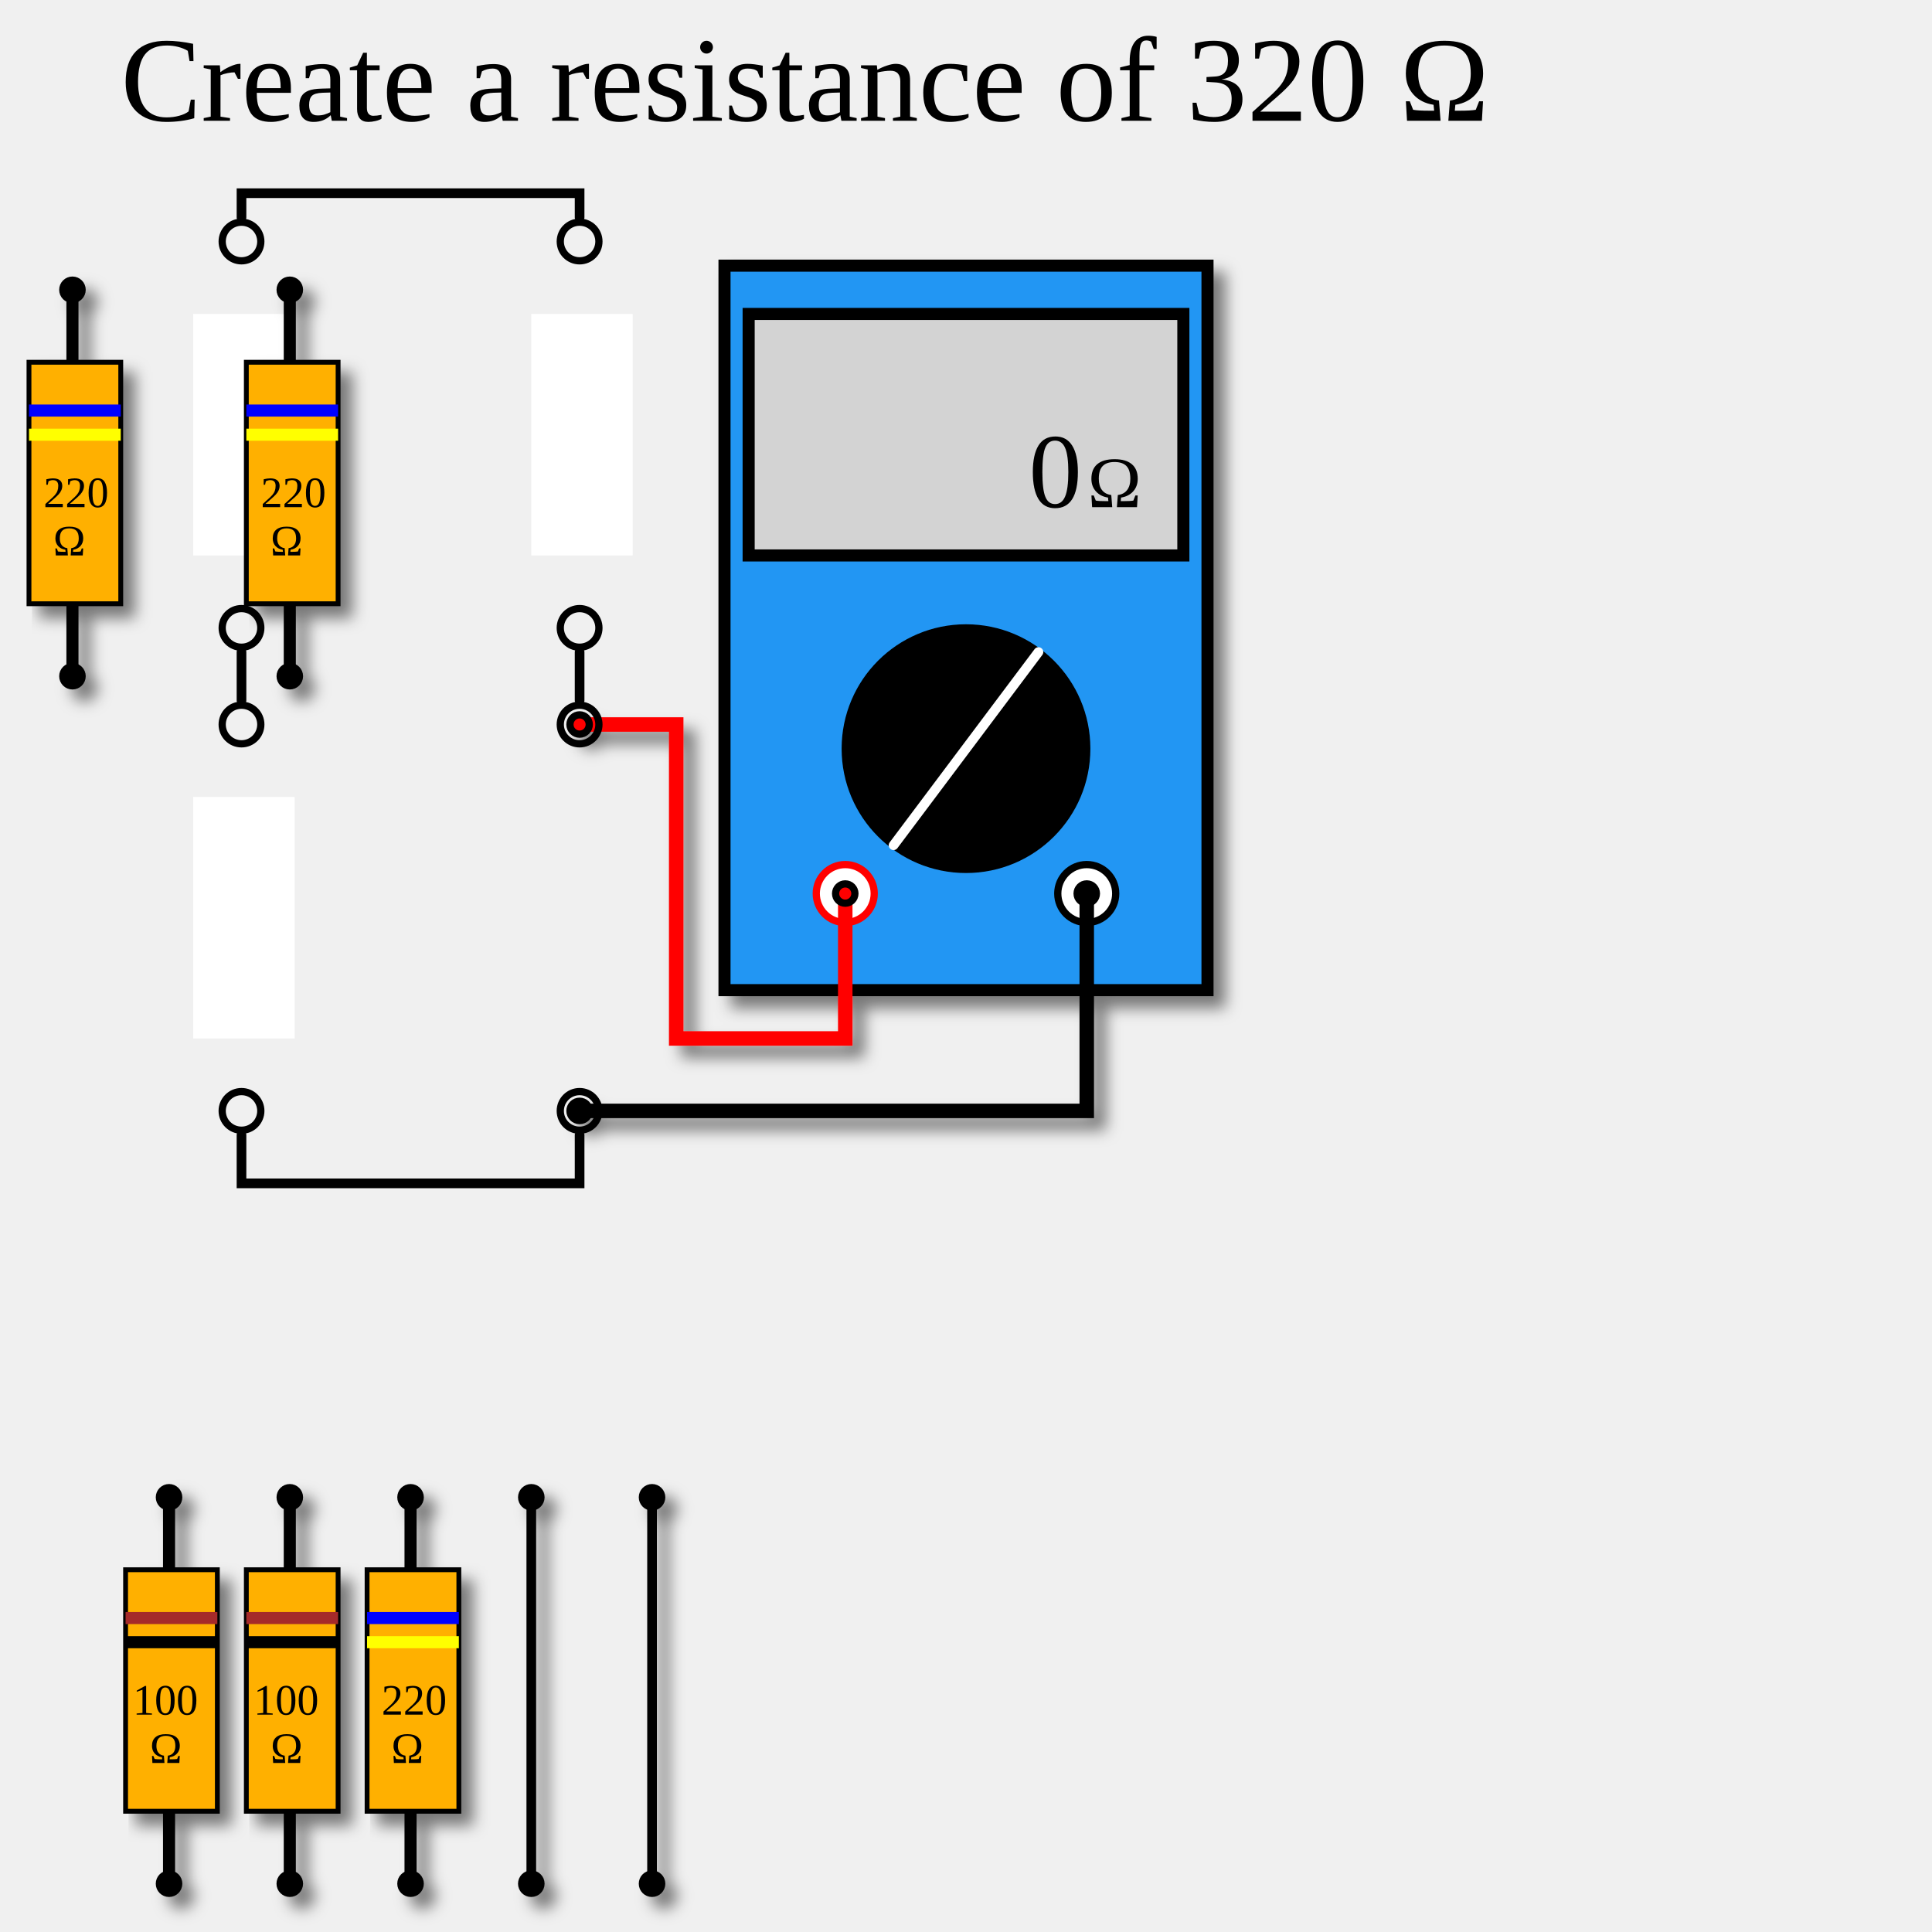
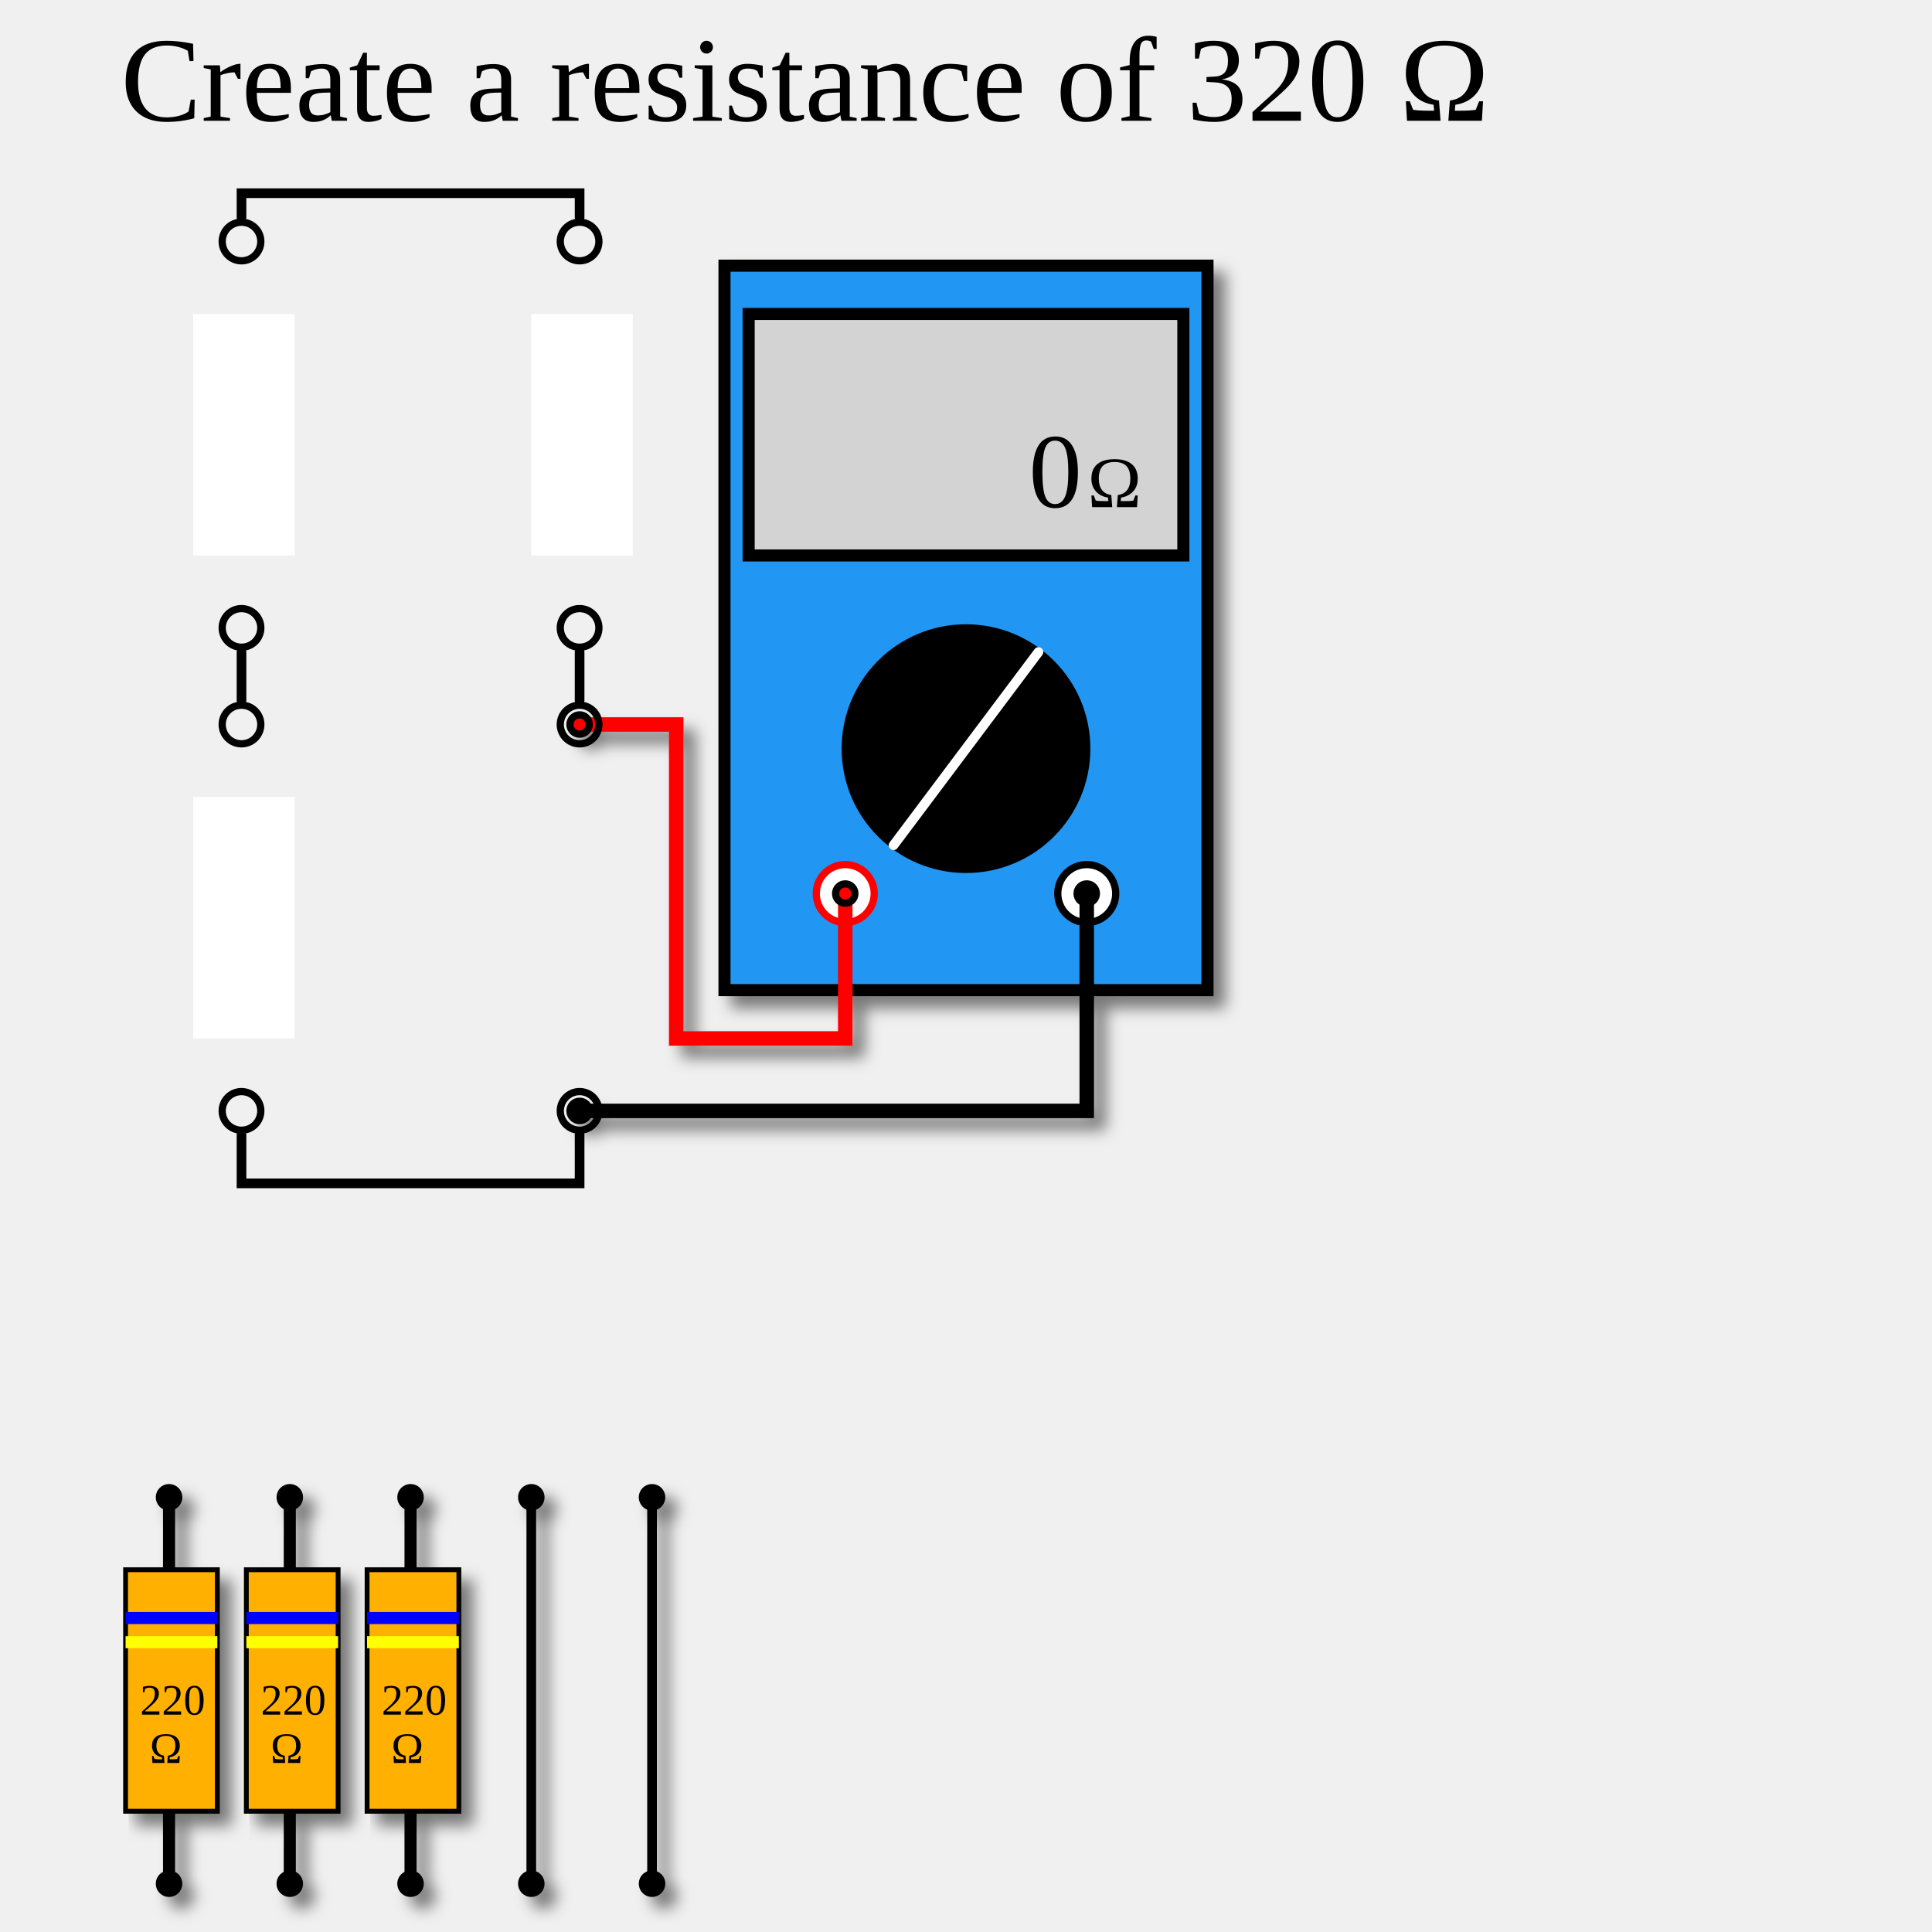
<svg xmlns="http://www.w3.org/2000/svg" id="circuitBoard" viewBox="0 0 800 800" preserveAspectRatio="xMinYMin meet">
  <defs>
    <g id="resistor" filter="url(#dropshadow)" data-res="220">
      <rect id="svg_1" height="100" width="38" y="50" x="2" stroke-width="2" stroke="#000000" fill="#ffb000" />
      <line id="svg_2" y2="70" x2="40" y1="70" x1="2" stroke-width="5" stroke="blue" fill="none" />
      <line id="svg_3" y2="80" x2="40" y1="80" x1="2" stroke-width="5" stroke="yellow" fill="none" />
      <line id="topLead" y2="50" x2="20" y1="20" x1="20" stroke-width="5" stroke="#000000" fill="none" />
      <line id="bottomLead" y2="180" x2="20" y1="150" x1="20" stroke-width="5" stroke="#000000" fill="none" />
      <circle cx="20" cy="20" r="4" stroke="black" stroke-width="3" fill="black" />
      <circle cx="20" cy="180" r="4" stroke="black" stroke-width="3" fill="black" />
      <text x="8" y="110" style="font-size: 18px;">
		    220
	  </text>
      <text x="12" y="130" style="font-size: 18px;">
		    Ω
	  </text>
+     </g>
+     <g id="link" filter="url(#dropshadow)" data-res="0">
+       <rect height="200" width="42" y="0" x="0" stroke-width="5" fill="#00000" fill-opacity="0.0" />
+       <path fill="none" stroke="#000000" d="M 20 20 L 20 180" stroke-width="4" stroke-linecap="round" class="cl_wire" style="stroke-linecap: round;" />
+       <circle cx="20" cy="20" r="4" stroke="black" stroke-width="3" fill="black" />
+       <circle cx="20" cy="180" r="4" stroke="black" stroke-width="3" fill="black" />
    </g>
  </defs>
  <filter id="dropshadow" width="200%" height="200%">
    <feGaussianBlur in="SourceAlpha" stdDeviation="3" />
    <feOffset dx="5" dy="5" />
    <feComponentTransfer>
      <feFuncA type="linear" slope="0.5" />
    </feComponentTransfer>
    <feMerge>
      <feMergeNode />
      <feMergeNode in="SourceGraphic" />
    </feMerge>
  </filter>
  <g transform="matrix(1 0 0 1 300 110)" filter="url(#dropshadow)">
    <rect height="300" width="200" y="0" x="0" stroke-width="5" stroke="#000000" fill="#2196f3" />
    <rect height="100" width="180" y="20" x="10" stroke-width="5" stroke="#000000" fill="lightgray" />
    <text id="meter-display" x="148" y="100" text-anchor="end" style="font-size: 44px;">
			0
		</text>
    <text id="meter-display" x="150" y="100" style="font-size: 30px;">
		    Ω
		</text>
    <circle cx="100" cy="200" r="50" stroke="black" stroke-width="3" fill="black" />
    <path fill="none" stroke="white" d="M 130 160 L 70 240" stroke-width="4" stroke-linecap="round" class="cl_wire" />
    <circle cx="50" cy="260" r="12" stroke="red" stroke-width="3" fill="white" />
    <circle cx="150" cy="260" r="12" stroke="black" stroke-width="3" fill="white" />
    <path fill="none" stroke="red" d="M 50 260 L 50 320 L -20 320 L -20 190 L -60 190" stroke-width="6" stroke-linecap="round" class="cl_wire" />
    <circle cx="50" cy="260" r="4" stroke="black" stroke-width="3" fill="red" />
    <circle cx="-60" cy="190" r="4" stroke="black" stroke-width="3" fill="red" />
    <path fill="none" stroke="#000000" d="M 150 260 L 150 350 L -60 350" stroke-width="6" stroke-linecap="round" class="cl_wire" />
    <circle cx="150" cy="260" r="4" stroke="black" stroke-width="3" fill="black" />
    <circle cx="-60" cy="350" r="4" stroke="black" stroke-width="3" fill="black" />
  </g>
  <g transform="matrix(1 0 0 1 100 100)">
    <path fill="none" stroke="#000000" d="M 10 0 L 20 0 L 20 140 L 10 140 M -170 0 L -190 0 M -170 140 L -190 140 M -370 0 L -390 0 L -390 140 L -370 140" stroke-width="4" stroke-linecap="round" class="cl_wire" style="stroke-linecap: round;" transform="rotate(-90)" />
    <circle cx="0" cy="0" r="8" stroke="black" stroke-width="3" fill="none" />
    <circle cx="0" cy="160" r="8" stroke="black" stroke-width="3" fill="none" />
    <circle cx="0" cy="200" r="8" stroke="black" stroke-width="3" fill="none" />
    <circle cx="0" cy="360" r="8" stroke="black" stroke-width="3" fill="none" />
    <circle cx="140" cy="0" r="8" stroke="black" stroke-width="3" fill="none" />
    <circle cx="140" cy="160" r="8" stroke="black" stroke-width="3" fill="none" />
    <circle cx="140" cy="200" r="8" stroke="black" stroke-width="3" fill="none" />
    <circle cx="140" cy="360" r="8" stroke="black" stroke-width="3" fill="none" />
  </g>
  <text x="50" y="50" style="font-size: 50px;">
		    Create a resistance of 320 Ω
	</text>
  <text id="result" x="50" y="550" style="font-size: 50px;">
	</text>
-   <rect id="dropZone-1" class="dropzone" x-svg-drop-target="true" height="100" width="42" y="130" x="80" fill="#fff" />
-   <rect id="dropZone-2" class="dropzone" x-svg-drop-target="true" height="100" width="42" y="330" x="80" fill="#fff" />
-   <rect id="dropZone-3" class="dropzone" x-svg-drop-target="true" height="100" width="42" y="130" x="220" fill="#fff" />
-   <g class="draggable" x-svg-drag="true" transform="matrix(1 0 0 1 50 600)" filter="url(#dropshadow)" data-res="100">
-     <rect id="svg_1" height="100" width="38" y="50" x="2" stroke-width="2" stroke="#000000" fill="#ffb000" />
-     <line id="svg_2" y2="70" x2="40" y1="70" x1="2" stroke-width="5" stroke="#a52a2a" fill="none" />
-     <line id="svg_3" y2="80" x2="40" y1="80" x1="2" stroke-width="5" stroke="#000000" fill="none" />
-     <line id="topLead" y2="50" x2="20" y1="20" x1="20" stroke-width="5" stroke="#000000" fill="none" />
-     <line id="bottomLead" y2="180" x2="20" y1="150" x1="20" stroke-width="5" stroke="#000000" fill="none" />
-     <circle cx="20" cy="20" r="4" stroke="black" stroke-width="3" fill="black" />
-     <circle cx="20" cy="180" r="4" stroke="black" stroke-width="3" fill="black" />
-     <text x="5" y="110" style="font-size: 18px;">
- 		    100
- 	  </text>
-     <text x="12" y="130" style="font-size: 18px;">
- 		    Ω
- 	  </text>
-   </g>
-   <g class="draggable" x-svg-drag="true" transform="matrix(1 0 0 1 100 600)" filter="url(#dropshadow)" data-res="100">
-     <rect id="svg_1" height="100" width="38" y="50" x="2" stroke-width="2" stroke="#000000" fill="#ffb000" />
-     <line id="svg_2" y2="70" x2="40" y1="70" x1="2" stroke-width="5" stroke="#a52a2a" fill="none" />
-     <line id="svg_3" y2="80" x2="40" y1="80" x1="2" stroke-width="5" stroke="#000000" fill="none" />
-     <line id="topLead" y2="50" x2="20" y1="20" x1="20" stroke-width="5" stroke="#000000" fill="none" />
-     <line id="bottomLead" y2="180" x2="20" y1="150" x1="20" stroke-width="5" stroke="#000000" fill="none" />
-     <circle cx="20" cy="20" r="4" stroke="black" stroke-width="3" fill="black" />
-     <circle cx="20" cy="180" r="4" stroke="black" stroke-width="3" fill="black" />
-     <text x="5" y="110" style="font-size: 18px;">
- 		    100
- 	  </text>
-     <text x="12" y="130" style="font-size: 18px;">
- 		    Ω
- 	  </text>
-   </g>
-   <g x-svg-draggable="true" x-svg-drag="true" transform="matrix(1 0 0 1 150 600)" filter="url(#dropshadow)" data-res="220">
-     <rect id="svg_1" height="100" width="38" y="50" x="2" stroke-width="2" stroke="#000000" fill="#ffb000" />
-     <line id="svg_2" y2="70" x2="40" y1="70" x1="2" stroke-width="5" stroke="blue" fill="none" />
-     <line id="svg_3" y2="80" x2="40" y1="80" x1="2" stroke-width="5" stroke="yellow" fill="none" />
-     <line id="topLead" y2="50" x2="20" y1="20" x1="20" stroke-width="5" stroke="#000000" fill="none" />
-     <line id="bottomLead" y2="180" x2="20" y1="150" x1="20" stroke-width="5" stroke="#000000" fill="none" />
-     <circle cx="20" cy="20" r="4" stroke="black" stroke-width="3" fill="black" />
-     <circle cx="20" cy="180" r="4" stroke="black" stroke-width="3" fill="black" />
-     <text x="8" y="110" style="font-size: 18px;">
- 		    220
- 	  </text>
-     <text x="12" y="130" style="font-size: 18px;">
- 		    Ω
- 	  </text>
-   </g>
-   <g class="draggable" transform="matrix(1 0 0 1 200 600)" filter="url(#dropshadow)" data-res="0">
-     <rect height="200" width="42" y="0" x="0" stroke-width="5" fill="#00000" fill-opacity="0.0" />
-     <path fill="none" stroke="#000000" d="M 20 20 L 20 180" stroke-width="4" stroke-linecap="round" class="cl_wire" style="stroke-linecap: round;" />
-     <circle cx="20" cy="20" r="4" stroke="black" stroke-width="3" fill="black" />
-     <circle cx="20" cy="180" r="4" stroke="black" stroke-width="3" fill="black" />
-   </g>
-   <g class="draggable" transform="matrix(1 0 0 1 250 600)" filter="url(#dropshadow)" data-res="0">
-     <rect height="200" width="42" y="0" x="0" stroke-width="5" fill="#00000" fill-opacity="0.0" />
-     <path fill="none" stroke="#000000" d="M 20 20 L 20 180" stroke-width="4" stroke-linecap="round" class="cl_wire" style="stroke-linecap: round;" />
-     <circle cx="20" cy="20" r="4" stroke="black" stroke-width="3" fill="black" />
-     <circle cx="20" cy="180" r="4" stroke="black" stroke-width="3" fill="black" />
-   </g>
-   <use x="10" y="100" href="#resistor" class="res-handle" data-index="0" />
-   <use x="100" y="100" href="#resistor" class="res-handle" data-index="0" />
+   <rect id="dropZone-1" class="dropzone" x-svg-drop-target="true" height="100" width="42" y="130" x="80" fill="#fff" data-zone="1" />
+   <rect id="dropZone-2" class="dropzone" x-svg-drop-target="true" height="100" width="42" y="330" x="80" fill="#fff" data-zone="2" />
+   <rect id="dropZone-3" class="dropzone" x-svg-drop-target="true" height="100" width="42" y="130" x="220" fill="#fff" data-zone="3" />
+   <use x="50" y="600" href="#resistor" class="res-handle" data-res="100" />
+   <use x="100" y="600" href="#resistor" class="res-handle" data-res="220" />
+   <use x="150" y="600" href="#resistor" class="res-handle" data-res="360" />
+   <use x="200" y="600" href="#link" class="res-handle" data-res="0" />
+   <use x="250" y="600" href="#link" class="res-handle" data-res="0" />
</svg>
